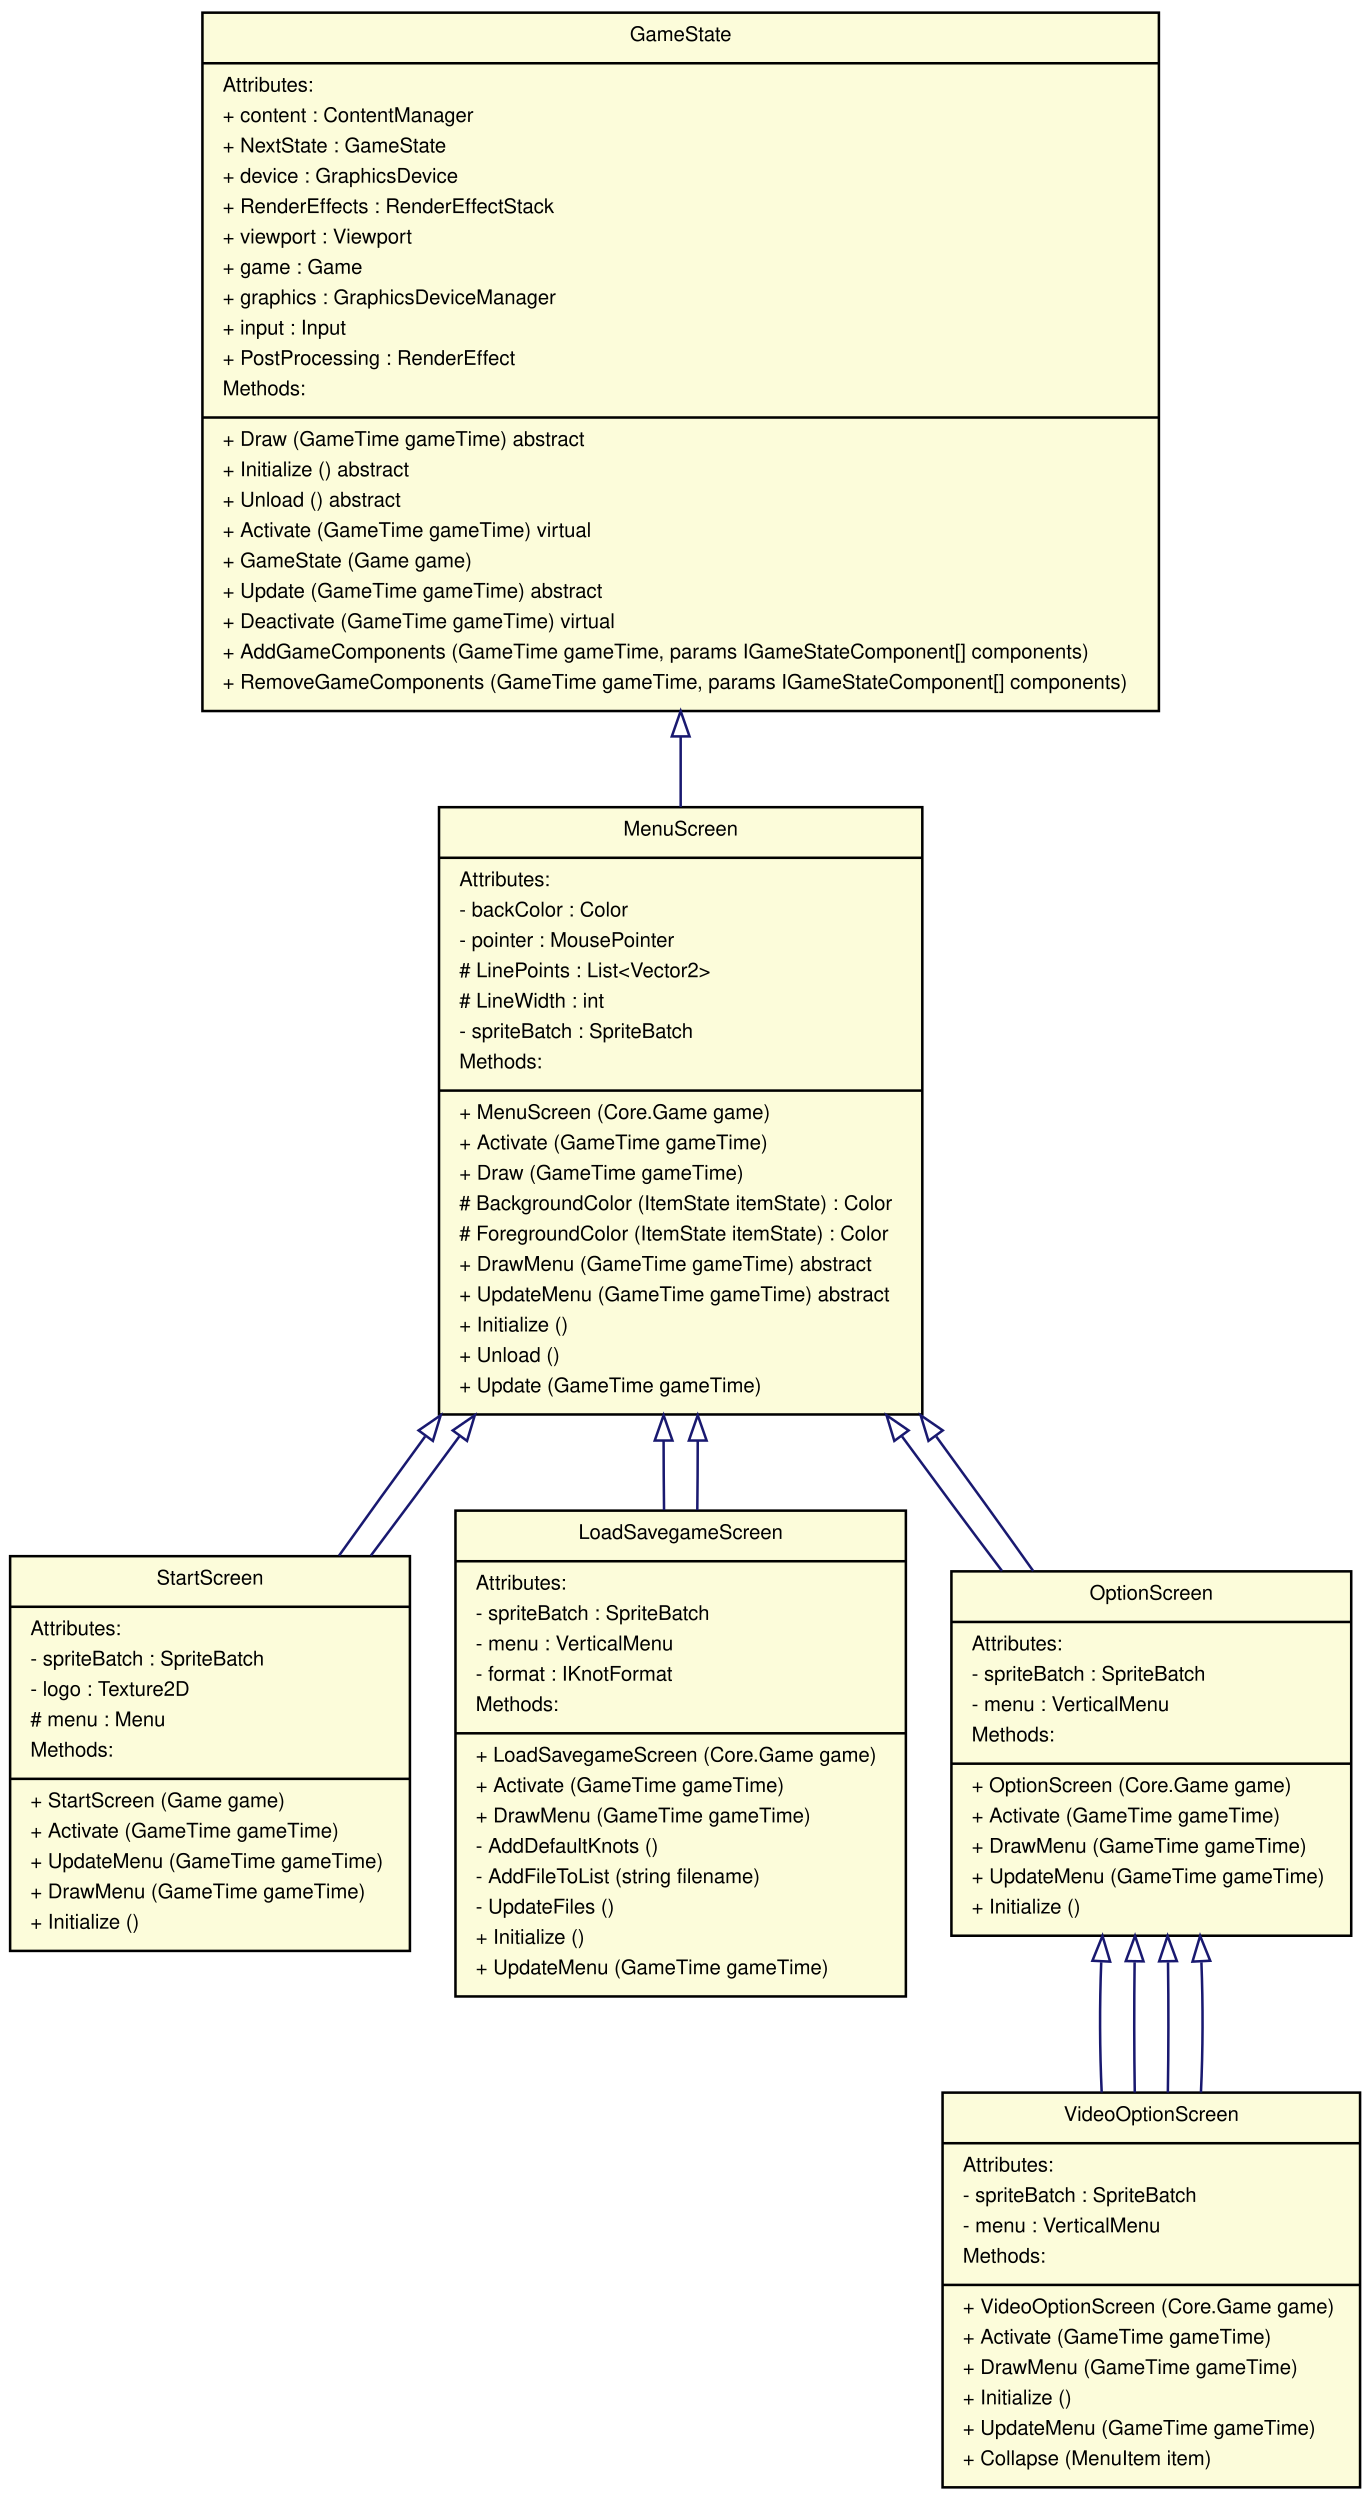
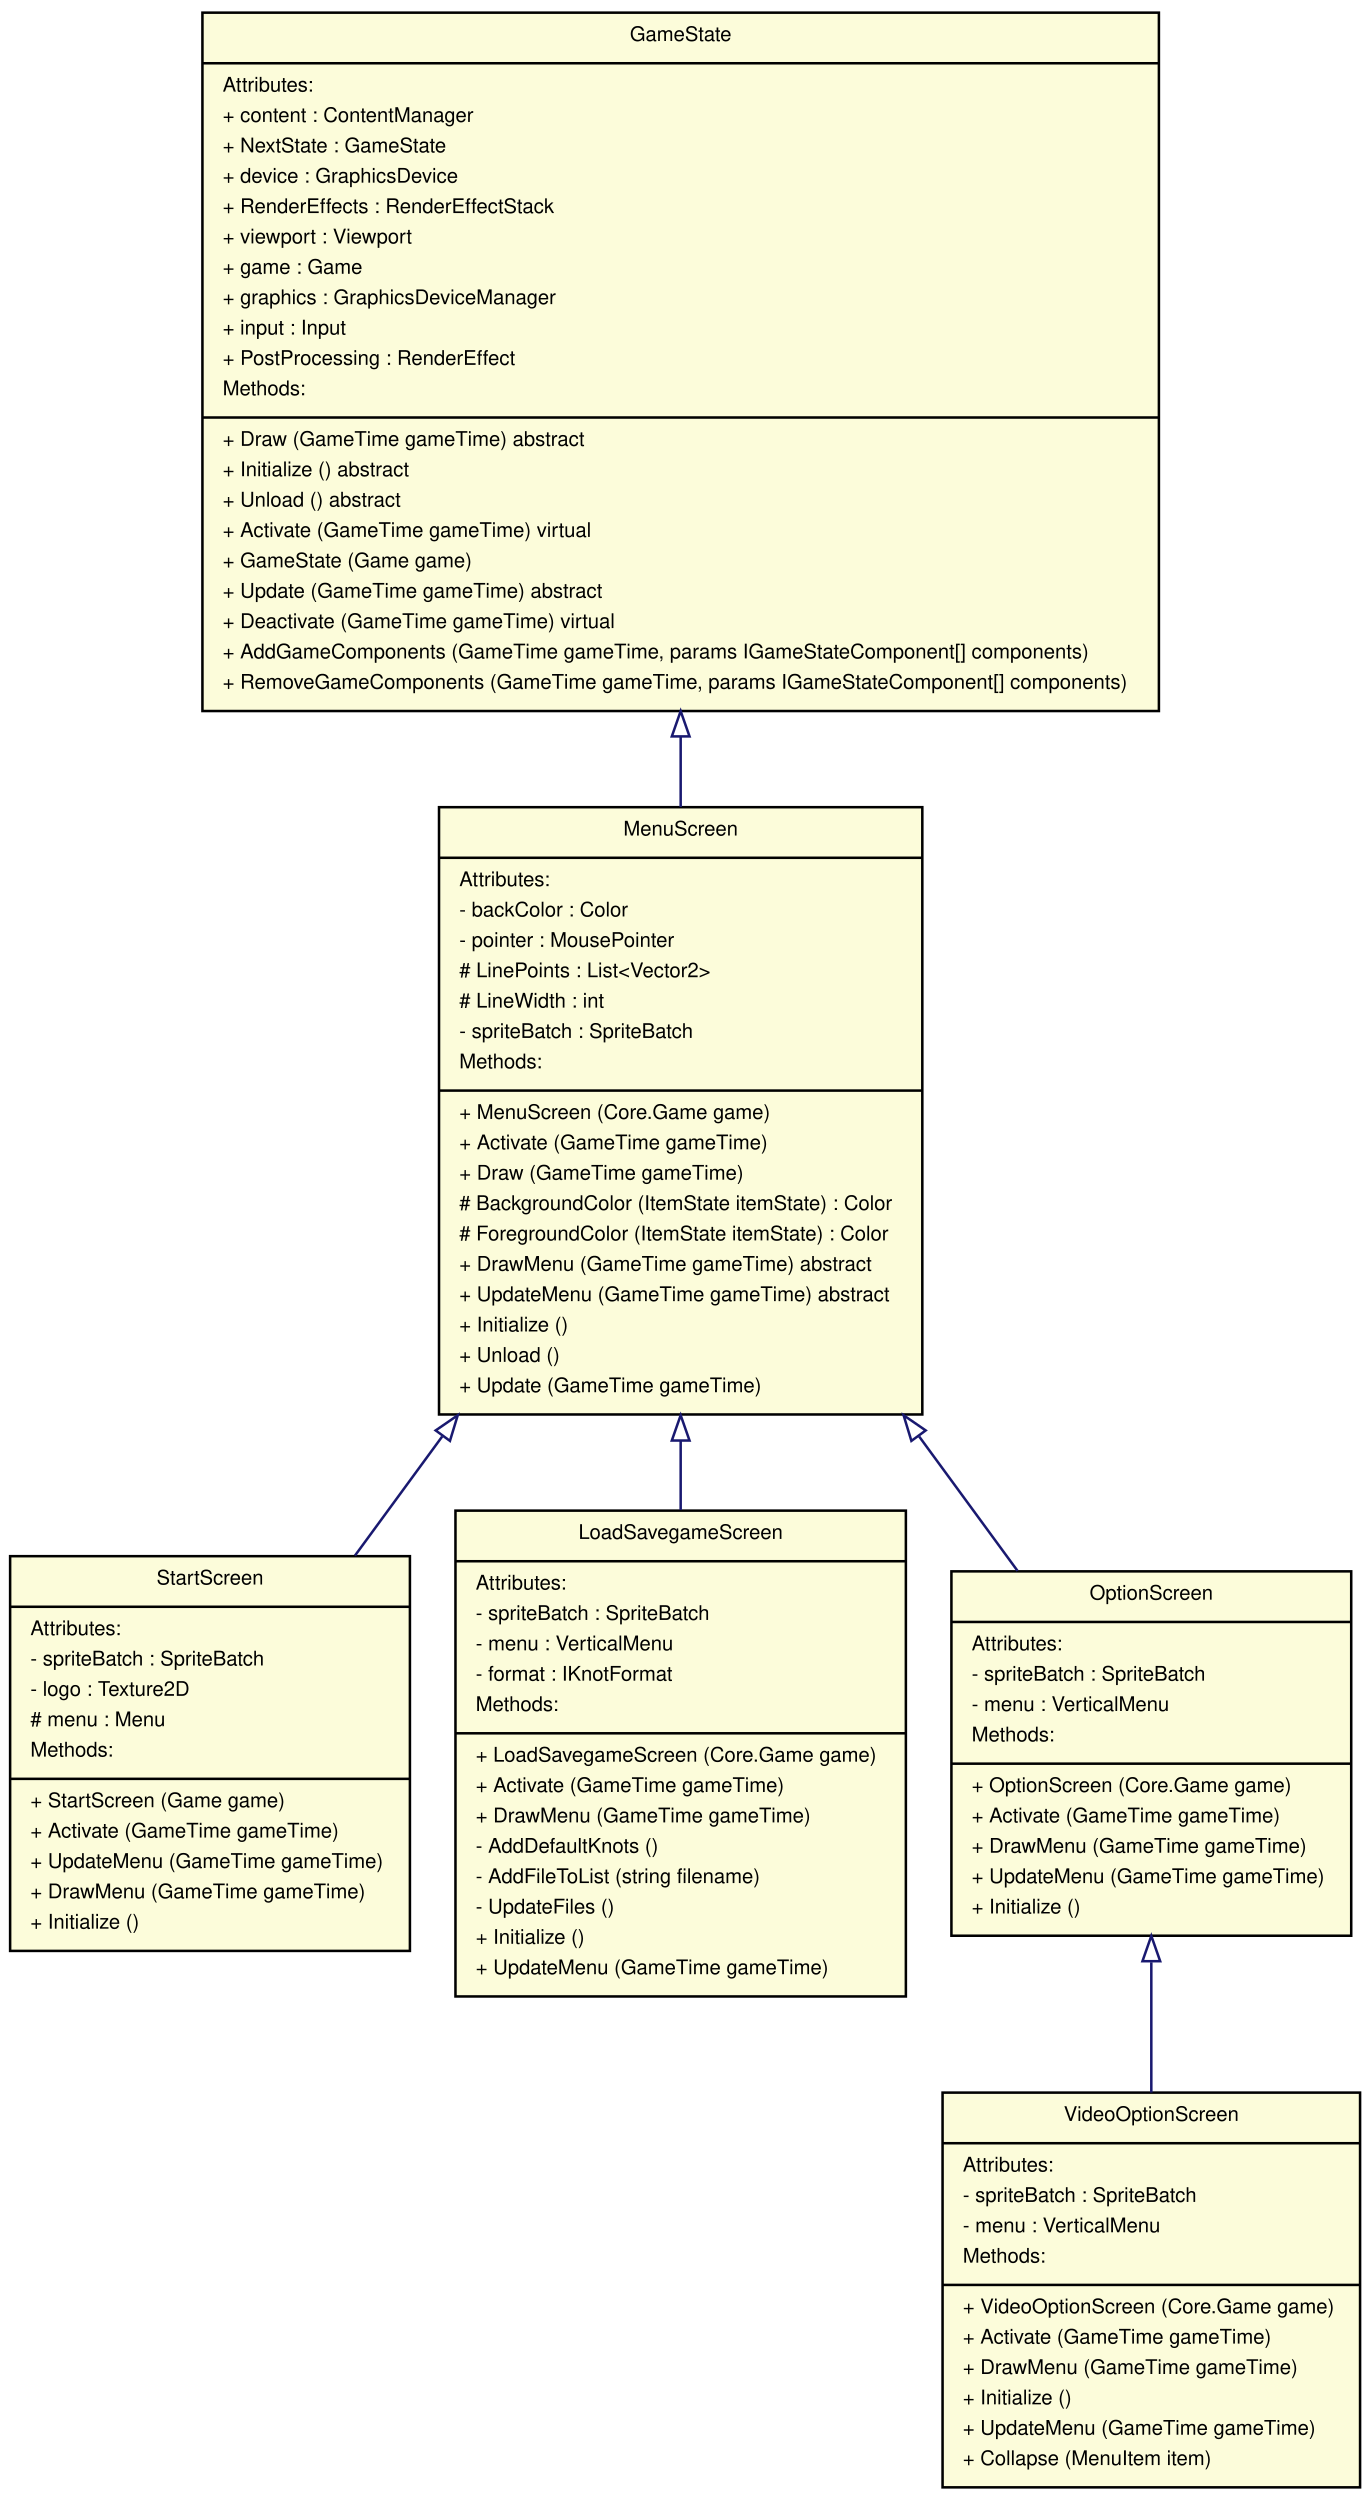
<svg xmlns="http://www.w3.org/2000/svg" width="541pt" height="988pt" viewBox="0.00 0.00 541.00 988.00">
  <g id="graph1" class="graph" transform="scale(1 1) rotate(0) translate(4 984)">
    <polygon fill="white" stroke="white" points="-4,5 -4,-984 538,-984 538,5 -4,5" />
    <g id="node1" class="node">
      <polygon fill="#fcfcda" stroke="black" points="169.5,-425 169.5,-665 360.5,-665 360.5,-425 169.5,-425" />
      <text text-anchor="middle" x="265" y="-653.8" font-family="Helvetica,sans-Serif" font-size="8.00">MenuScreen</text>
      <polyline fill="none" stroke="black" points="169.5,-645 360.5,-645 " />
      <text text-anchor="start" x="177.5" y="-633.8" font-family="Helvetica,sans-Serif" font-size="8.00">Attributes:</text>
      <text text-anchor="start" x="177.5" y="-621.8" font-family="Helvetica,sans-Serif" font-size="8.00">- backColor : Color</text>
      <text text-anchor="start" x="177.5" y="-609.8" font-family="Helvetica,sans-Serif" font-size="8.00">- pointer : MousePointer</text>
      <text text-anchor="start" x="177.5" y="-597.8" font-family="Helvetica,sans-Serif" font-size="8.00"># LinePoints : List&lt;Vector2&gt;</text>
      <text text-anchor="start" x="177.5" y="-585.8" font-family="Helvetica,sans-Serif" font-size="8.00"># LineWidth : int</text>
      <text text-anchor="start" x="177.5" y="-573.8" font-family="Helvetica,sans-Serif" font-size="8.00">- spriteBatch : SpriteBatch</text>
      <text text-anchor="start" x="177.5" y="-561.8" font-family="Helvetica,sans-Serif" font-size="8.00">Methods:</text>
      <polyline fill="none" stroke="black" points="169.5,-553 360.5,-553 " />
      <text text-anchor="start" x="177.5" y="-541.8" font-family="Helvetica,sans-Serif" font-size="8.00">+ MenuScreen (Core.Game game)</text>
      <text text-anchor="start" x="177.5" y="-529.8" font-family="Helvetica,sans-Serif" font-size="8.00">+ Activate (GameTime gameTime)</text>
      <text text-anchor="start" x="177.5" y="-517.8" font-family="Helvetica,sans-Serif" font-size="8.00">+ Draw (GameTime gameTime)</text>
      <text text-anchor="start" x="177.5" y="-505.8" font-family="Helvetica,sans-Serif" font-size="8.00"># BackgroundColor (ItemState itemState) : Color</text>
      <text text-anchor="start" x="177.5" y="-493.8" font-family="Helvetica,sans-Serif" font-size="8.00"># ForegroundColor (ItemState itemState) : Color</text>
      <text text-anchor="start" x="177.5" y="-481.8" font-family="Helvetica,sans-Serif" font-size="8.00">+ DrawMenu (GameTime gameTime) abstract</text>
      <text text-anchor="start" x="177.5" y="-469.8" font-family="Helvetica,sans-Serif" font-size="8.00">+ UpdateMenu (GameTime gameTime) abstract</text>
      <text text-anchor="start" x="177.5" y="-457.8" font-family="Helvetica,sans-Serif" font-size="8.00">+ Initialize ()</text>
      <text text-anchor="start" x="177.5" y="-445.8" font-family="Helvetica,sans-Serif" font-size="8.00">+ Unload ()</text>
      <text text-anchor="start" x="177.5" y="-433.8" font-family="Helvetica,sans-Serif" font-size="8.00">+ Update (GameTime gameTime)</text>
    </g>
    <g id="node3" class="node">
      <polygon fill="#fcfcda" stroke="black" points="0,-213 0,-369 158,-369 158,-213 0,-213" />
      <text text-anchor="middle" x="79" y="-357.8" font-family="Helvetica,sans-Serif" font-size="8.00">StartScreen</text>
      <polyline fill="none" stroke="black" points="0,-349 158,-349 " />
      <text text-anchor="start" x="8" y="-337.8" font-family="Helvetica,sans-Serif" font-size="8.00">Attributes:</text>
      <text text-anchor="start" x="8" y="-325.8" font-family="Helvetica,sans-Serif" font-size="8.00">- spriteBatch : SpriteBatch</text>
      <text text-anchor="start" x="8" y="-313.8" font-family="Helvetica,sans-Serif" font-size="8.00">- logo : Texture2D</text>
      <text text-anchor="start" x="8" y="-301.8" font-family="Helvetica,sans-Serif" font-size="8.00"># menu : Menu</text>
      <text text-anchor="start" x="8" y="-289.8" font-family="Helvetica,sans-Serif" font-size="8.00">Methods:</text>
      <polyline fill="none" stroke="black" points="0,-281 158,-281 " />
      <text text-anchor="start" x="8" y="-269.8" font-family="Helvetica,sans-Serif" font-size="8.00">+ StartScreen (Game game)</text>
      <text text-anchor="start" x="8" y="-257.8" font-family="Helvetica,sans-Serif" font-size="8.00">+ Activate (GameTime gameTime)</text>
      <text text-anchor="start" x="8" y="-245.8" font-family="Helvetica,sans-Serif" font-size="8.00">+ UpdateMenu (GameTime gameTime)</text>
      <text text-anchor="start" x="8" y="-233.8" font-family="Helvetica,sans-Serif" font-size="8.00">+ DrawMenu (GameTime gameTime)</text>
      <text text-anchor="start" x="8" y="-221.8" font-family="Helvetica,sans-Serif" font-size="8.00">+ Initialize ()</text>
    </g>
    <g id="edge4" class="edge">
-       <path fill="none" stroke="midnightblue" d="M164.001,-416.293C152.243,-400.223 140.657,-384.19 129.995,-369.223" />
-       <polygon fill="none" stroke="midnightblue" points="161.425,-418.7 170.161,-424.695 167.07,-414.56 161.425,-418.7" />
-     </g>
-     <g id="edge14" class="edge">
-       <path fill="none" stroke="midnightblue" d="M177.5,-416.293C165.722,-400.223 153.827,-384.19 142.568,-369.223" />
-       <polygon fill="none" stroke="midnightblue" points="174.916,-418.689 183.644,-424.695 180.566,-414.557 174.916,-418.689" />
+       <path fill="none" stroke="midnightblue" d="M170.75,-416.293C158.983,-400.223 147.242,-384.19 136.281,-369.223" />
+       <polygon fill="none" stroke="midnightblue" points="168.17,-418.694 176.902,-424.695 173.818,-414.559 168.17,-418.694" />
    </g>
    <g id="node4" class="node">
      <polygon fill="#fcfcda" stroke="black" points="176,-195 176,-387 354,-387 354,-195 176,-195" />
      <text text-anchor="middle" x="265" y="-375.8" font-family="Helvetica,sans-Serif" font-size="8.00">LoadSavegameScreen</text>
      <polyline fill="none" stroke="black" points="176,-367 354,-367 " />
      <text text-anchor="start" x="184" y="-355.8" font-family="Helvetica,sans-Serif" font-size="8.00">Attributes:</text>
      <text text-anchor="start" x="184" y="-343.8" font-family="Helvetica,sans-Serif" font-size="8.00">- spriteBatch : SpriteBatch</text>
      <text text-anchor="start" x="184" y="-331.8" font-family="Helvetica,sans-Serif" font-size="8.00">- menu : VerticalMenu</text>
      <text text-anchor="start" x="184" y="-319.8" font-family="Helvetica,sans-Serif" font-size="8.00">- format : IKnotFormat</text>
      <text text-anchor="start" x="184" y="-307.8" font-family="Helvetica,sans-Serif" font-size="8.00">Methods:</text>
      <polyline fill="none" stroke="black" points="176,-299 354,-299 " />
      <text text-anchor="start" x="184" y="-287.8" font-family="Helvetica,sans-Serif" font-size="8.00">+ LoadSavegameScreen (Core.Game game)</text>
      <text text-anchor="start" x="184" y="-275.8" font-family="Helvetica,sans-Serif" font-size="8.00">+ Activate (GameTime gameTime)</text>
      <text text-anchor="start" x="184" y="-263.8" font-family="Helvetica,sans-Serif" font-size="8.00">+ DrawMenu (GameTime gameTime)</text>
      <text text-anchor="start" x="184" y="-251.8" font-family="Helvetica,sans-Serif" font-size="8.00">- AddDefaultKnots ()</text>
      <text text-anchor="start" x="184" y="-239.8" font-family="Helvetica,sans-Serif" font-size="8.00">- AddFileToList (string filename)</text>
      <text text-anchor="start" x="184" y="-227.8" font-family="Helvetica,sans-Serif" font-size="8.00">- UpdateFiles ()</text>
      <text text-anchor="start" x="184" y="-215.8" font-family="Helvetica,sans-Serif" font-size="8.00">+ Initialize ()</text>
      <text text-anchor="start" x="184" y="-203.8" font-family="Helvetica,sans-Serif" font-size="8.00">+ UpdateMenu (GameTime gameTime)</text>
    </g>
    <g id="edge6" class="edge">
-       <path fill="none" stroke="midnightblue" d="M258.252,-414.672C258.264,-405.435 258.323,-396.222 258.429,-387.227" />
-       <polygon fill="none" stroke="midnightblue" points="254.752,-414.697 258.258,-424.695 261.752,-414.692 254.752,-414.697" />
-     </g>
-     <g id="edge16" class="edge">
-       <path fill="none" stroke="midnightblue" d="M271.748,-414.672C271.736,-405.435 271.677,-396.222 271.571,-387.227" />
-       <polygon fill="none" stroke="midnightblue" points="268.248,-414.692 271.742,-424.695 275.248,-414.697 268.248,-414.692" />
+       <path fill="none" stroke="midnightblue" d="M265,-414.672C265,-405.435 265,-396.222 265,-387.227" />
+       <polygon fill="none" stroke="midnightblue" points="261.5,-414.694 265,-424.695 268.5,-414.695 261.5,-414.694" />
    </g>
    <g id="node5" class="node">
      <polygon fill="#fcfcda" stroke="black" points="372,-219 372,-363 530,-363 530,-219 372,-219" />
      <text text-anchor="middle" x="451" y="-351.8" font-family="Helvetica,sans-Serif" font-size="8.00">OptionScreen</text>
      <polyline fill="none" stroke="black" points="372,-343 530,-343 " />
      <text text-anchor="start" x="380" y="-331.8" font-family="Helvetica,sans-Serif" font-size="8.00">Attributes:</text>
      <text text-anchor="start" x="380" y="-319.8" font-family="Helvetica,sans-Serif" font-size="8.00">- spriteBatch : SpriteBatch</text>
      <text text-anchor="start" x="380" y="-307.8" font-family="Helvetica,sans-Serif" font-size="8.00">- menu : VerticalMenu</text>
      <text text-anchor="start" x="380" y="-295.8" font-family="Helvetica,sans-Serif" font-size="8.00">Methods:</text>
      <polyline fill="none" stroke="black" points="372,-287 530,-287 " />
      <text text-anchor="start" x="380" y="-275.8" font-family="Helvetica,sans-Serif" font-size="8.00">+ OptionScreen (Core.Game game)</text>
      <text text-anchor="start" x="380" y="-263.8" font-family="Helvetica,sans-Serif" font-size="8.00">+ Activate (GameTime gameTime)</text>
      <text text-anchor="start" x="380" y="-251.8" font-family="Helvetica,sans-Serif" font-size="8.00">+ DrawMenu (GameTime gameTime)</text>
      <text text-anchor="start" x="380" y="-239.8" font-family="Helvetica,sans-Serif" font-size="8.00">+ UpdateMenu (GameTime gameTime)</text>
      <text text-anchor="start" x="380" y="-227.8" font-family="Helvetica,sans-Serif" font-size="8.00">+ Initialize ()</text>
    </g>
    <g id="edge8" class="edge">
-       <path fill="none" stroke="midnightblue" d="M352.489,-416.308C365.87,-398.051 379.403,-379.841 391.982,-363.186" />
-       <polygon fill="none" stroke="midnightblue" points="349.434,-414.557 346.356,-424.695 355.084,-418.689 349.434,-414.557" />
-     </g>
-     <g id="edge18" class="edge">
-       <path fill="none" stroke="midnightblue" d="M365.988,-416.308C379.346,-398.051 392.484,-379.841 404.296,-363.186" />
-       <polygon fill="none" stroke="midnightblue" points="362.93,-414.56 359.839,-424.695 368.575,-418.7 362.93,-414.56" />
+       <path fill="none" stroke="midnightblue" d="M359.239,-416.308C372.608,-398.051 385.943,-379.841 398.139,-363.186" />
+       <polygon fill="none" stroke="midnightblue" points="356.182,-414.559 353.098,-424.695 361.83,-418.694 356.182,-414.559" />
    </g>
    <g id="node2" class="node">
      <polygon fill="#fcfcda" stroke="black" points="76,-703 76,-979 454,-979 454,-703 76,-703" />
      <text text-anchor="middle" x="265" y="-967.8" font-family="Helvetica,sans-Serif" font-size="8.00">GameState</text>
      <polyline fill="none" stroke="black" points="76,-959 454,-959 " />
      <text text-anchor="start" x="84" y="-947.8" font-family="Helvetica,sans-Serif" font-size="8.00">Attributes:</text>
      <text text-anchor="start" x="84" y="-935.8" font-family="Helvetica,sans-Serif" font-size="8.00">+ content : ContentManager</text>
      <text text-anchor="start" x="84" y="-923.8" font-family="Helvetica,sans-Serif" font-size="8.00">+ NextState : GameState</text>
      <text text-anchor="start" x="84" y="-911.8" font-family="Helvetica,sans-Serif" font-size="8.00">+ device : GraphicsDevice</text>
      <text text-anchor="start" x="84" y="-899.8" font-family="Helvetica,sans-Serif" font-size="8.00">+ RenderEffects : RenderEffectStack</text>
      <text text-anchor="start" x="84" y="-887.8" font-family="Helvetica,sans-Serif" font-size="8.00">+ viewport : Viewport</text>
      <text text-anchor="start" x="84" y="-875.8" font-family="Helvetica,sans-Serif" font-size="8.00">+ game : Game</text>
      <text text-anchor="start" x="84" y="-863.8" font-family="Helvetica,sans-Serif" font-size="8.00">+ graphics : GraphicsDeviceManager</text>
      <text text-anchor="start" x="84" y="-851.8" font-family="Helvetica,sans-Serif" font-size="8.00">+ input : Input</text>
      <text text-anchor="start" x="84" y="-839.8" font-family="Helvetica,sans-Serif" font-size="8.00">+ PostProcessing : RenderEffect</text>
      <text text-anchor="start" x="84" y="-827.8" font-family="Helvetica,sans-Serif" font-size="8.00">Methods:</text>
      <polyline fill="none" stroke="black" points="76,-819 454,-819 " />
      <text text-anchor="start" x="84" y="-807.8" font-family="Helvetica,sans-Serif" font-size="8.00">+ Draw (GameTime gameTime) abstract</text>
      <text text-anchor="start" x="84" y="-795.8" font-family="Helvetica,sans-Serif" font-size="8.00">+ Initialize () abstract</text>
      <text text-anchor="start" x="84" y="-783.8" font-family="Helvetica,sans-Serif" font-size="8.00">+ Unload () abstract</text>
      <text text-anchor="start" x="84" y="-771.8" font-family="Helvetica,sans-Serif" font-size="8.00">+ Activate (GameTime gameTime) virtual</text>
      <text text-anchor="start" x="84" y="-759.8" font-family="Helvetica,sans-Serif" font-size="8.00">+ GameState (Game game)</text>
      <text text-anchor="start" x="84" y="-747.8" font-family="Helvetica,sans-Serif" font-size="8.00">+ Update (GameTime gameTime) abstract</text>
      <text text-anchor="start" x="84" y="-735.8" font-family="Helvetica,sans-Serif" font-size="8.00">+ Deactivate (GameTime gameTime) virtual</text>
      <text text-anchor="start" x="84" y="-723.8" font-family="Helvetica,sans-Serif" font-size="8.00">+ AddGameComponents (GameTime gameTime, params IGameStateComponent[] components)</text>
      <text text-anchor="start" x="84" y="-711.8" font-family="Helvetica,sans-Serif" font-size="8.00">+ RemoveGameComponents (GameTime gameTime, params IGameStateComponent[] components)</text>
    </g>
    <g id="edge2" class="edge">
      <path fill="none" stroke="midnightblue" d="M265,-692.863C265,-683.547 265,-674.232 265,-665.064" />
      <polygon fill="none" stroke="midnightblue" points="261.5,-692.966 265,-702.966 268.5,-692.966 261.5,-692.966" />
    </g>
    <g id="node6" class="node">
      <polygon fill="#fcfcda" stroke="black" points="368.5,-1 368.5,-157 533.5,-157 533.5,-1 368.5,-1" />
      <text text-anchor="middle" x="451" y="-145.8" font-family="Helvetica,sans-Serif" font-size="8.00">VideoOptionScreen</text>
      <polyline fill="none" stroke="black" points="368.5,-137 533.5,-137 " />
      <text text-anchor="start" x="376.5" y="-125.8" font-family="Helvetica,sans-Serif" font-size="8.00">Attributes:</text>
      <text text-anchor="start" x="376.5" y="-113.8" font-family="Helvetica,sans-Serif" font-size="8.00">- spriteBatch : SpriteBatch</text>
      <text text-anchor="start" x="376.5" y="-101.8" font-family="Helvetica,sans-Serif" font-size="8.00">- menu : VerticalMenu</text>
      <text text-anchor="start" x="376.5" y="-89.8" font-family="Helvetica,sans-Serif" font-size="8.00">Methods:</text>
      <polyline fill="none" stroke="black" points="368.5,-81 533.5,-81 " />
      <text text-anchor="start" x="376.5" y="-69.8" font-family="Helvetica,sans-Serif" font-size="8.00">+ VideoOptionScreen (Core.Game game)</text>
      <text text-anchor="start" x="376.5" y="-57.8" font-family="Helvetica,sans-Serif" font-size="8.00">+ Activate (GameTime gameTime)</text>
      <text text-anchor="start" x="376.5" y="-45.8" font-family="Helvetica,sans-Serif" font-size="8.00">+ DrawMenu (GameTime gameTime)</text>
      <text text-anchor="start" x="376.5" y="-33.8" font-family="Helvetica,sans-Serif" font-size="8.00">+ Initialize ()</text>
      <text text-anchor="start" x="376.5" y="-21.8" font-family="Helvetica,sans-Serif" font-size="8.00">+ UpdateMenu (GameTime gameTime)</text>
      <text text-anchor="start" x="376.5" y="-9.8" font-family="Helvetica,sans-Serif" font-size="8.00">+ Collapse (MenuItem item)</text>
    </g>
-     <g id="edge22" class="edge">
-       <path fill="none" stroke="midnightblue" d="M431.2,-208.514C430.542,-191.583 430.606,-173.81 431.39,-157.041" />
-       <polygon fill="none" stroke="midnightblue" points="427.724,-209.111 431.702,-218.931 434.716,-208.774 427.724,-209.111" />
-     </g>
    <g id="edge10" class="edge">
-       <path fill="none" stroke="midnightblue" d="M444.4,-208.514C444.181,-191.583 444.202,-173.81 444.463,-157.041" />
-       <polygon fill="none" stroke="midnightblue" points="440.907,-208.988 444.567,-218.931 447.906,-208.876 440.907,-208.988" />
-     </g>
-     <g id="edge12" class="edge">
-       <path fill="none" stroke="midnightblue" d="M457.6,-208.514C457.819,-191.583 457.798,-173.81 457.537,-157.041" />
-       <polygon fill="none" stroke="midnightblue" points="454.094,-208.876 457.433,-218.931 461.093,-208.988 454.094,-208.876" />
-     </g>
-     <g id="edge20" class="edge">
-       <path fill="none" stroke="midnightblue" d="M470.8,-208.514C471.458,-191.583 471.394,-173.81 470.61,-157.041" />
-       <polygon fill="none" stroke="midnightblue" points="467.284,-208.774 470.298,-218.931 474.276,-209.111 467.284,-208.774" />
+       <path fill="none" stroke="midnightblue" d="M451,-208.514C451,-191.583 451,-173.81 451,-157.041" />
+       <polygon fill="none" stroke="midnightblue" points="447.5,-208.931 451,-218.931 454.5,-208.931 447.5,-208.931" />
    </g>
  </g>
</svg>
